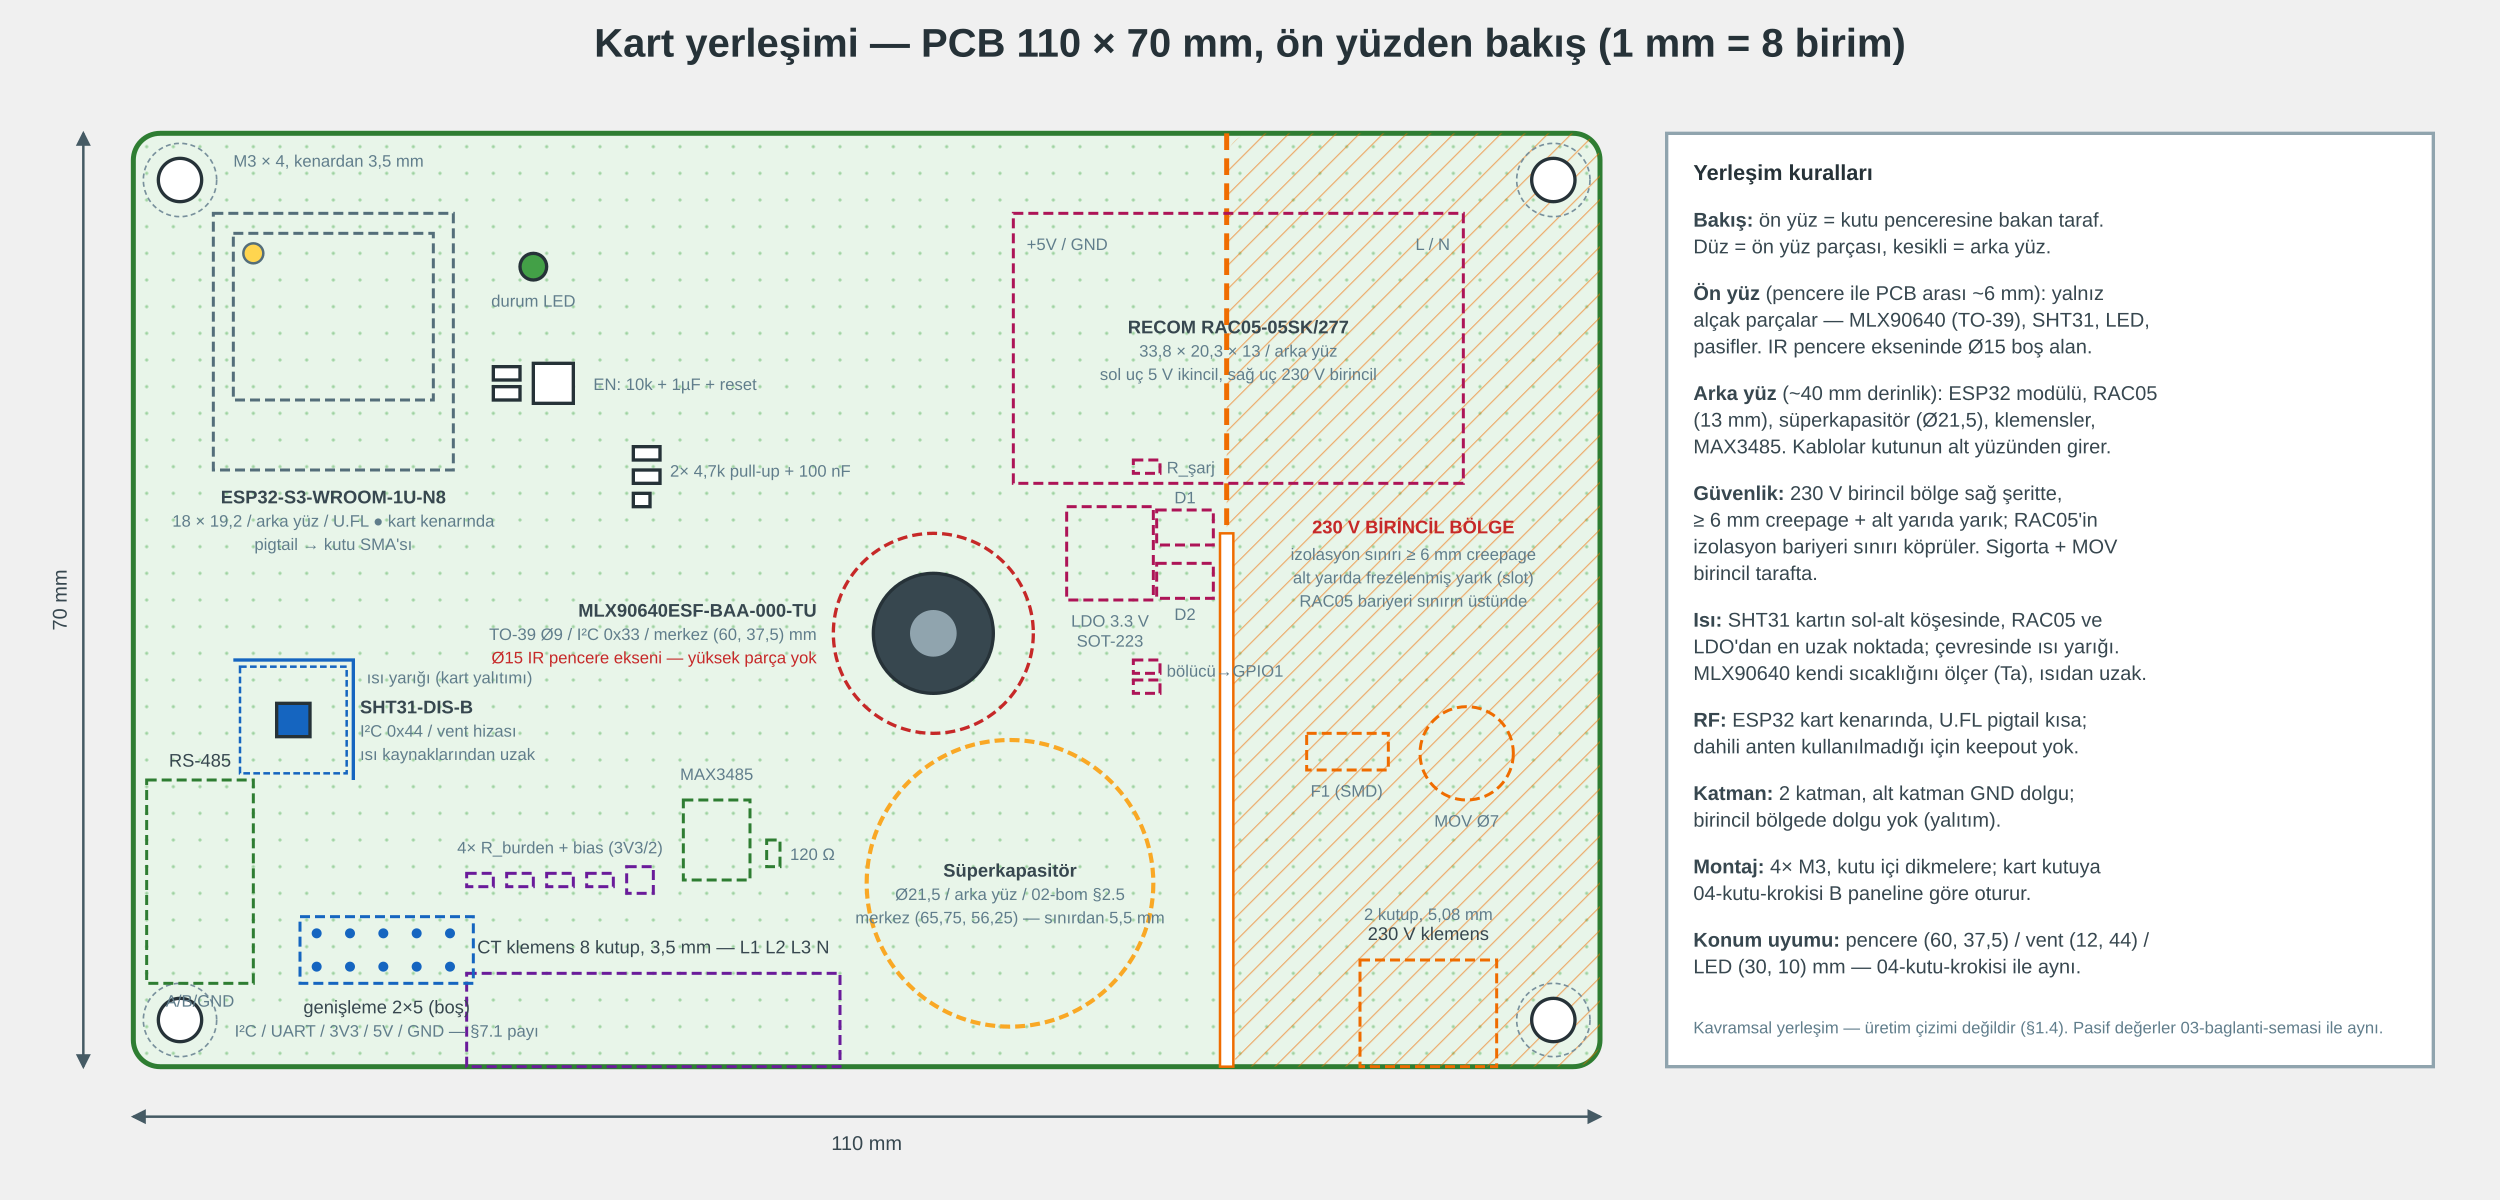
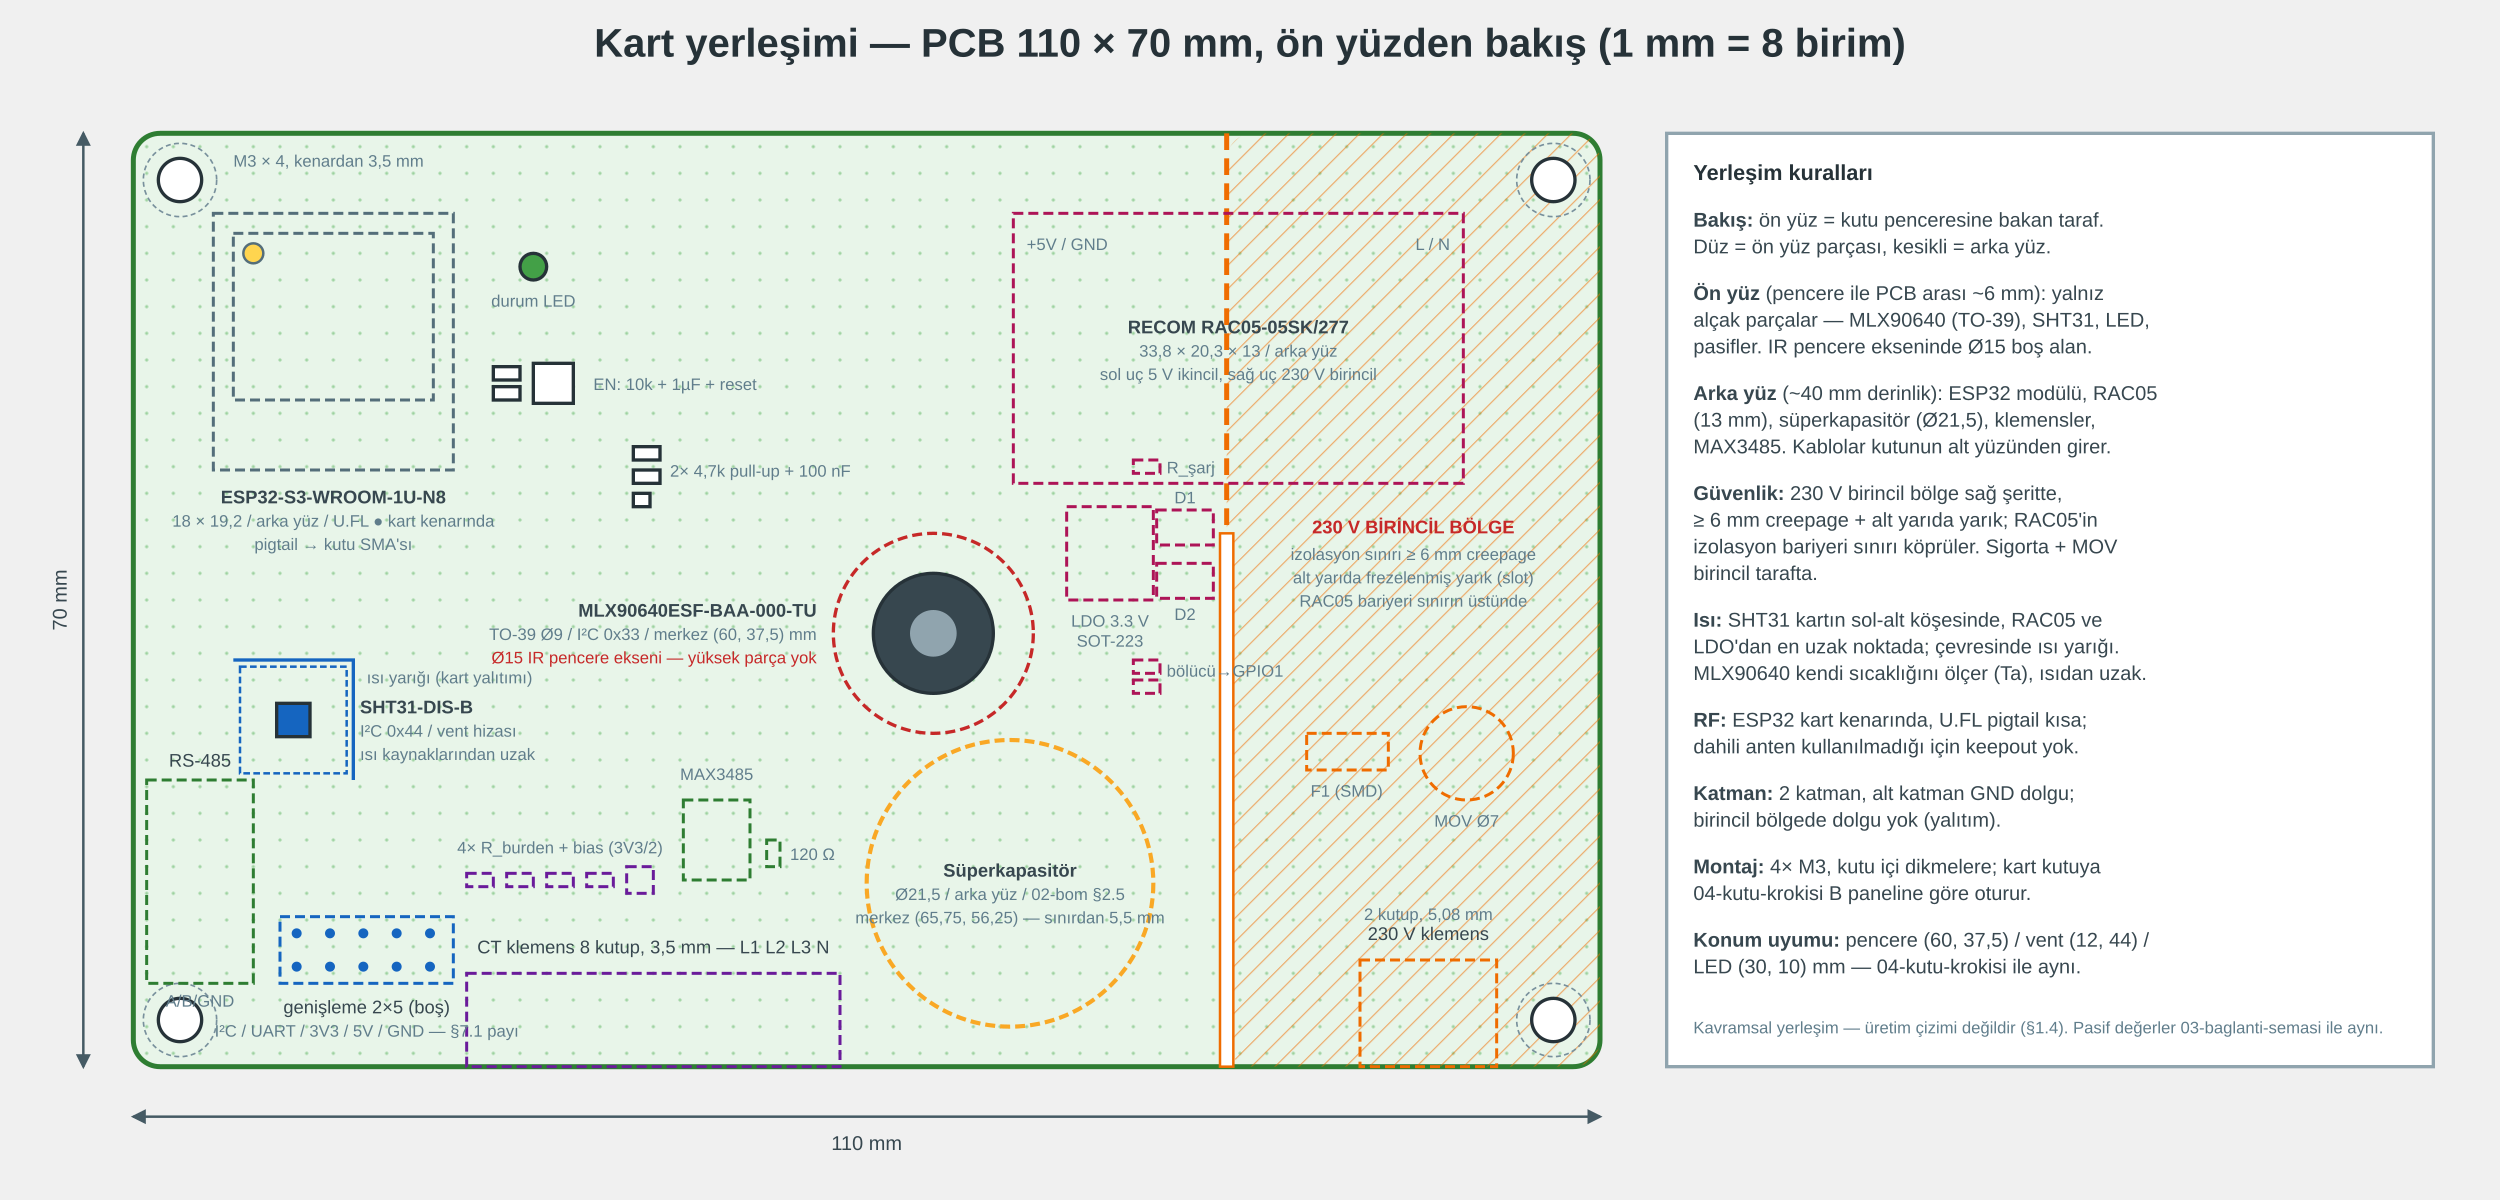
<svg xmlns="http://www.w3.org/2000/svg" viewBox="0 0 1500 720" width="100%" style="max-width:1200px;background:#fff;font-family:Arial,Helvetica,sans-serif;font-size:12px">
  <defs>
    <pattern id="pcb" width="16" height="16" patternUnits="userSpaceOnUse">
      <rect width="16" height="16" fill="#e8f5e9" />
      <circle cx="8" cy="8" r="1" fill="#a5d6a7" />
    </pattern>
    <pattern id="hv" width="10" height="10" patternTransform="rotate(45)" patternUnits="userSpaceOnUse">
      <line x1="0" y1="0" x2="0" y2="10" stroke="#ef6c00" stroke-width="1.5" opacity="0.5" />
    </pattern>
    <marker id="dim" markerWidth="10" markerHeight="10" refX="5" refY="3" orient="auto-start-reverse">
      <path d="M0,0 L6,3 L0,6 z" fill="#455a64" />
    </marker>
  </defs>
  <style>
    .front{fill:#fff;stroke:#263238;stroke-width:2}
    .back{fill:none;stroke:#546e7a;stroke-width:1.8;stroke-dasharray:6 3}
    .lbl{font-size:11px;fill:#37474f}
    .sub{font-size:10px;fill:#607d8b}
    .ttl{font-size:13px;font-weight:700;fill:#263238}
    .note{font-size:12px;fill:#37474f}
    .warn{fill:#c62828}
  </style>
  <text x="750" y="34" text-anchor="middle" font-size="24" font-weight="700" fill="#263238">Kart yerleşimi — PCB 110 × 70 mm, ön yüzden bakış (1 mm = 8 birim)</text>
  <g transform="translate(80,80)">
    <rect x="0" y="0" width="880" height="560" rx="16" fill="url(#pcb)" stroke="#2e7d32" stroke-width="3" />
    <rect x="656" y="0" width="224" height="560" rx="16" fill="url(#hv)" />
    <line x1="656" y1="0" x2="656" y2="560" stroke="#ef6c00" stroke-width="3" stroke-dasharray="10 5" />
    <rect x="652" y="240" width="8" height="320" fill="#fff" stroke="#ef6c00" stroke-width="1.5" />
    <text x="768" y="240" text-anchor="middle" class="lbl warn" font-weight="700">230 V BİRİNCİL BÖLGE</text>
    <text x="768" y="256" text-anchor="middle" class="sub">izolasyon sınırı ≥ 6 mm creepage</text>
    <text x="768" y="270" text-anchor="middle" class="sub">alt yarıda frezelenmiş yarık (slot)</text>
    <text x="768" y="284" text-anchor="middle" class="sub">RAC05 bariyeri sınırın üstünde</text>
    <g fill="#fff" stroke="#263238" stroke-width="2">
      <circle cx="28" cy="28" r="13" />
      <circle cx="852" cy="28" r="13" />
      <circle cx="28" cy="532" r="13" />
      <circle cx="852" cy="532" r="13" />
    </g>
    <g fill="none" stroke="#78909c" stroke-width="1" stroke-dasharray="3 2">
      <circle cx="28" cy="28" r="22" />
      <circle cx="852" cy="28" r="22" />
      <circle cx="28" cy="532" r="22" />
      <circle cx="852" cy="532" r="22" />
    </g>
    <text x="60" y="20" class="sub">M3 × 4, kenardan 3,5 mm</text>
    <circle cx="480" cy="300" r="60" fill="none" stroke="#c62828" stroke-width="2" stroke-dasharray="6 3" />
    <circle cx="480" cy="300" r="36" class="front" style="fill:#37474f" />
    <circle cx="480" cy="300" r="14" fill="#90a4ae" />
    <text x="410" y="290" text-anchor="end" class="lbl" font-weight="700">MLX90640ESF-BAA-000-TU</text>
    <text x="410" y="304" text-anchor="end" class="sub">TO-39 Ø9 / I²C 0x33 / merkez (60, 37,5) mm</text>
    <text x="410" y="318" text-anchor="end" class="sub warn">Ø15 IR pencere ekseni — yüksek parça yok</text>
    <rect x="300" y="188" width="16" height="8" class="front" />
    <rect x="300" y="202" width="16" height="8" class="front" />
    <rect x="300" y="216" width="10" height="8" class="front" />
    <text x="322" y="206" class="sub">2× 4,7k pull-up + 100 nF</text>
    <rect x="64" y="320" width="64" height="64" fill="none" stroke="#1565c0" stroke-width="1.5" stroke-dasharray="4 2" />
    <rect x="86" y="342" width="20" height="20" class="front" style="fill:#1565c0" />
    <text x="136" y="348" class="lbl" font-weight="700">SHT31-DIS-B</text>
    <text x="136" y="362" class="sub">I²C 0x44 / vent hizası</text>
    <text x="136" y="376" class="sub">ısı kaynaklarından uzak</text>
    <path d="M60 316 h72 v72" fill="none" stroke="#1565c0" stroke-width="2" />
    <text x="140" y="330" class="sub" fill="#1565c0">ısı yarığı (kart yalıtımı)</text>
    <circle cx="240" cy="80" r="8" class="front" style="fill:#43a047" />
    <text x="240" y="104" text-anchor="middle" class="sub">durum LED</text>
    <rect x="216" y="140" width="16" height="8" class="front" />
    <rect x="216" y="152" width="16" height="8" class="front" />
    <rect x="240" y="138" width="24" height="24" class="front" />
    <text x="276" y="154" class="sub">EN: 10k + 1µF + reset</text>
    <rect x="48" y="48" width="144" height="154" class="back" />
    <rect x="60" y="60" width="120" height="100" class="back" />
    <circle cx="72" cy="72" r="6" fill="#ffd54f" stroke="#546e7a" stroke-width="1.5" />
    <text x="120" y="222" text-anchor="middle" class="lbl" font-weight="700">ESP32-S3-WROOM-1U-N8</text>
    <text x="120" y="236" text-anchor="middle" class="sub">18 × 19,2 / arka yüz / U.FL ● kart kenarında</text>
    <text x="120" y="250" text-anchor="middle" class="sub">pigtail → kutu SMA'sı</text>
    <rect x="528" y="48" width="270" height="162" class="back" style="stroke:#ad1457" />
    <text x="663" y="120" text-anchor="middle" class="lbl" font-weight="700" fill="#ad1457">RECOM RAC05-05SK/277</text>
    <text x="663" y="134" text-anchor="middle" class="sub">33,8 × 20,3 × 13 / arka yüz</text>
    <text x="663" y="148" text-anchor="middle" class="sub">sol uç 5 V ikincil, sağ uç 230 V birincil</text>
    <text x="536" y="70" class="sub">+5V / GND</text>
    <text x="790" y="70" class="sub" text-anchor="end">L / N</text>
    <rect x="704" y="360" width="49" height="22" class="back" style="stroke:#ef6c00" />
    <text x="728" y="398" text-anchor="middle" class="sub">F1 (SMD)</text>
    <circle cx="800" cy="372" r="28" class="back" style="stroke:#ef6c00" />
    <text x="800" y="416" text-anchor="middle" class="sub">MOV Ø7</text>
    <rect x="736" y="496" width="82" height="64" class="back" style="stroke:#ef6c00" />
    <text x="777" y="484" text-anchor="middle" class="lbl">230 V klemens</text>
    <text x="777" y="472" text-anchor="middle" class="sub">2 kutup, 5,08 mm</text>
    <rect x="560" y="224" width="52" height="56" class="back" style="stroke:#ad1457" />
    <text x="586" y="296" text-anchor="middle" class="sub">LDO 3.3 V</text>
    <text x="586" y="308" text-anchor="middle" class="sub">SOT-223</text>
    <rect x="614" y="226" width="34" height="21" class="back" style="stroke:#ad1457" />
    <text x="631" y="222" text-anchor="middle" class="sub">D1</text>
    <rect x="614" y="258" width="34" height="21" class="back" style="stroke:#ad1457" />
    <text x="631" y="292" text-anchor="middle" class="sub">D2</text>
    <rect x="600" y="196" width="16" height="8" class="back" style="stroke:#ad1457" />
    <text x="620" y="204" class="sub">R_şarj</text>
    <rect x="600" y="316" width="16" height="8" class="back" style="stroke:#ad1457" />
    <rect x="600" y="328" width="16" height="8" class="back" style="stroke:#ad1457" />
    <text x="620" y="326" class="sub">bölücü→GPIO1</text>
    <circle cx="526" cy="450" r="86" class="back" style="stroke:#f9a825;stroke-width:2.5" />
    <text x="526" y="446" text-anchor="middle" class="lbl" font-weight="700" fill="#f57f17">Süperkapasitör</text>
    <text x="526" y="460" text-anchor="middle" class="sub">Ø21,5 / arka yüz / 02-bom §2.5</text>
    <text x="526" y="474" text-anchor="middle" class="sub">merkez (65,75, 56,25) — sınırdan 5,5 mm</text>
    <rect x="330" y="400" width="40" height="48" class="back" style="stroke:#2e7d32" />
    <text x="350" y="388" text-anchor="middle" class="sub">MAX3485</text>
    <rect x="380" y="424" width="8" height="16" class="back" style="stroke:#2e7d32" />
    <text x="394" y="436" class="sub">120 Ω</text>
    <rect x="8" y="388" width="64" height="122" class="back" style="stroke:#2e7d32" />
    <text x="40" y="380" text-anchor="middle" class="lbl" fill="#2e7d32">RS-485</text>
    <text x="40" y="524" text-anchor="middle" class="sub" fill="#2e7d32">A/B/GND</text>
    <g class="back" style="stroke:#6a1b9a">
      <rect x="200" y="444" width="16" height="8" />
      <rect x="224" y="444" width="16" height="8" />
      <rect x="248" y="444" width="16" height="8" />
      <rect x="272" y="444" width="16" height="8" />
      <rect x="296" y="440" width="16" height="16" />
    </g>
    <text x="256" y="432" text-anchor="middle" class="sub" fill="#6a1b9a">4× R_burden + bias (3V3/2)</text>
    <rect x="200" y="504" width="224" height="56" class="back" style="stroke:#6a1b9a" />
    <text x="312" y="492" text-anchor="middle" class="lbl">CT klemens 8 kutup, 3,5 mm — L1 L2 L3 N</text>
-     <rect x="100" y="470" width="104" height="40" class="back" style="stroke:#1565c0" />
+     <rect x="88" y="470" width="104" height="40" class="back" style="stroke:#1565c0" />
    <g fill="#1565c0">
-       <circle cx="110" cy="480" r="3" />
-       <circle cx="130" cy="480" r="3" />
-       <circle cx="150" cy="480" r="3" />
-       <circle cx="170" cy="480" r="3" />
-       <circle cx="190" cy="480" r="3" />
-       <circle cx="110" cy="500" r="3" />
-       <circle cx="130" cy="500" r="3" />
-       <circle cx="150" cy="500" r="3" />
-       <circle cx="170" cy="500" r="3" />
-       <circle cx="190" cy="500" r="3" />
+       <circle cx="98" cy="480" r="3" />
+       <circle cx="118" cy="480" r="3" />
+       <circle cx="138" cy="480" r="3" />
+       <circle cx="158" cy="480" r="3" />
+       <circle cx="178" cy="480" r="3" />
+       <circle cx="98" cy="500" r="3" />
+       <circle cx="118" cy="500" r="3" />
+       <circle cx="138" cy="500" r="3" />
+       <circle cx="158" cy="500" r="3" />
+       <circle cx="178" cy="500" r="3" />
    </g>
-     <text x="152" y="528" text-anchor="middle" class="lbl" fill="#1565c0">genişleme 2×5 (boş)</text>
-     <text x="152" y="542" text-anchor="middle" class="sub">I²C / UART / 3V3 / 5V / GND — §7.1 payı</text>
+     <text x="140" y="528" text-anchor="middle" class="lbl" fill="#1565c0">genişleme 2×5 (boş)</text>
+     <text x="140" y="542" text-anchor="middle" class="sub">I²C / UART / 3V3 / 5V / GND — §7.1 payı</text>
    <line x1="0" y1="590" x2="880" y2="590" stroke="#455a64" stroke-width="1.5" marker-start="url(#dim)" marker-end="url(#dim)" />
    <text x="440" y="610" text-anchor="middle" class="note">110 mm</text>
    <line x1="-30" y1="0" x2="-30" y2="560" stroke="#455a64" stroke-width="1.5" marker-start="url(#dim)" marker-end="url(#dim)" />
    <text x="-40" y="280" text-anchor="middle" class="note" transform="rotate(-90 -40 280)">70 mm</text>
  </g>
  <g transform="translate(1000,80)">
    <rect x="0" y="0" width="460" height="560" fill="#fff" stroke="#90a4ae" stroke-width="2" />
    <text x="16" y="28" class="ttl">Yerleşim kuralları</text>
    <g class="note">
      <text x="16" y="56">
        <tspan font-weight="700">Bakış:</tspan> ön yüz = kutu penceresine bakan taraf.</text>
      <text x="16" y="72">Düz = ön yüz parçası, kesikli = arka yüz.</text>
      <text x="16" y="100">
        <tspan font-weight="700">Ön yüz</tspan> (pencere ile PCB arası ~6 mm): yalnız</text>
      <text x="16" y="116">alçak parçalar — MLX90640 (TO-39), SHT31, LED,</text>
      <text x="16" y="132">pasifler. IR pencere ekseninde Ø15 boş alan.</text>
      <text x="16" y="160">
        <tspan font-weight="700">Arka yüz</tspan> (~40 mm derinlik): ESP32 modülü, RAC05</text>
      <text x="16" y="176">(13 mm), süperkapasitör (Ø21,5), klemensler,</text>
      <text x="16" y="192">MAX3485. Kablolar kutunun alt yüzünden girer.</text>
      <text x="16" y="220">
        <tspan font-weight="700">Güvenlik:</tspan> 230 V birincil bölge sağ şeritte,</text>
      <text x="16" y="236">≥ 6 mm creepage + alt yarıda yarık; RAC05'in</text>
      <text x="16" y="252">izolasyon bariyeri sınırı köprüler. Sigorta + MOV</text>
      <text x="16" y="268">birincil tarafta.</text>
      <text x="16" y="296">
        <tspan font-weight="700">Isı:</tspan> SHT31 kartın sol-alt köşesinde, RAC05 ve</text>
      <text x="16" y="312">LDO'dan en uzak noktada; çevresinde ısı yarığı.</text>
      <text x="16" y="328">MLX90640 kendi sıcaklığını ölçer (Ta), ısıdan uzak.</text>
      <text x="16" y="356">
        <tspan font-weight="700">RF:</tspan> ESP32 kart kenarında, U.FL pigtail kısa;</text>
      <text x="16" y="372">dahili anten kullanılmadığı için keepout yok.</text>
      <text x="16" y="400">
        <tspan font-weight="700">Katman:</tspan> 2 katman, alt katman GND dolgu;</text>
      <text x="16" y="416">birincil bölgede dolgu yok (yalıtım).</text>
      <text x="16" y="444">
        <tspan font-weight="700">Montaj:</tspan> 4× M3, kutu içi dikmelere; kart kutuya</text>
      <text x="16" y="460">04-kutu-krokisi B paneline göre oturur.</text>
      <text x="16" y="488">
        <tspan font-weight="700">Konum uyumu:</tspan> pencere (60, 37,5) / vent (12, 44) /</text>
      <text x="16" y="504">LED (30, 10) mm — 04-kutu-krokisi ile aynı.</text>
    </g>
    <text x="16" y="540" class="sub">Kavramsal yerleşim — üretim çizimi değildir (§1.4). Pasif değerler 03-baglanti-semasi ile aynı.</text>
  </g>
</svg>
